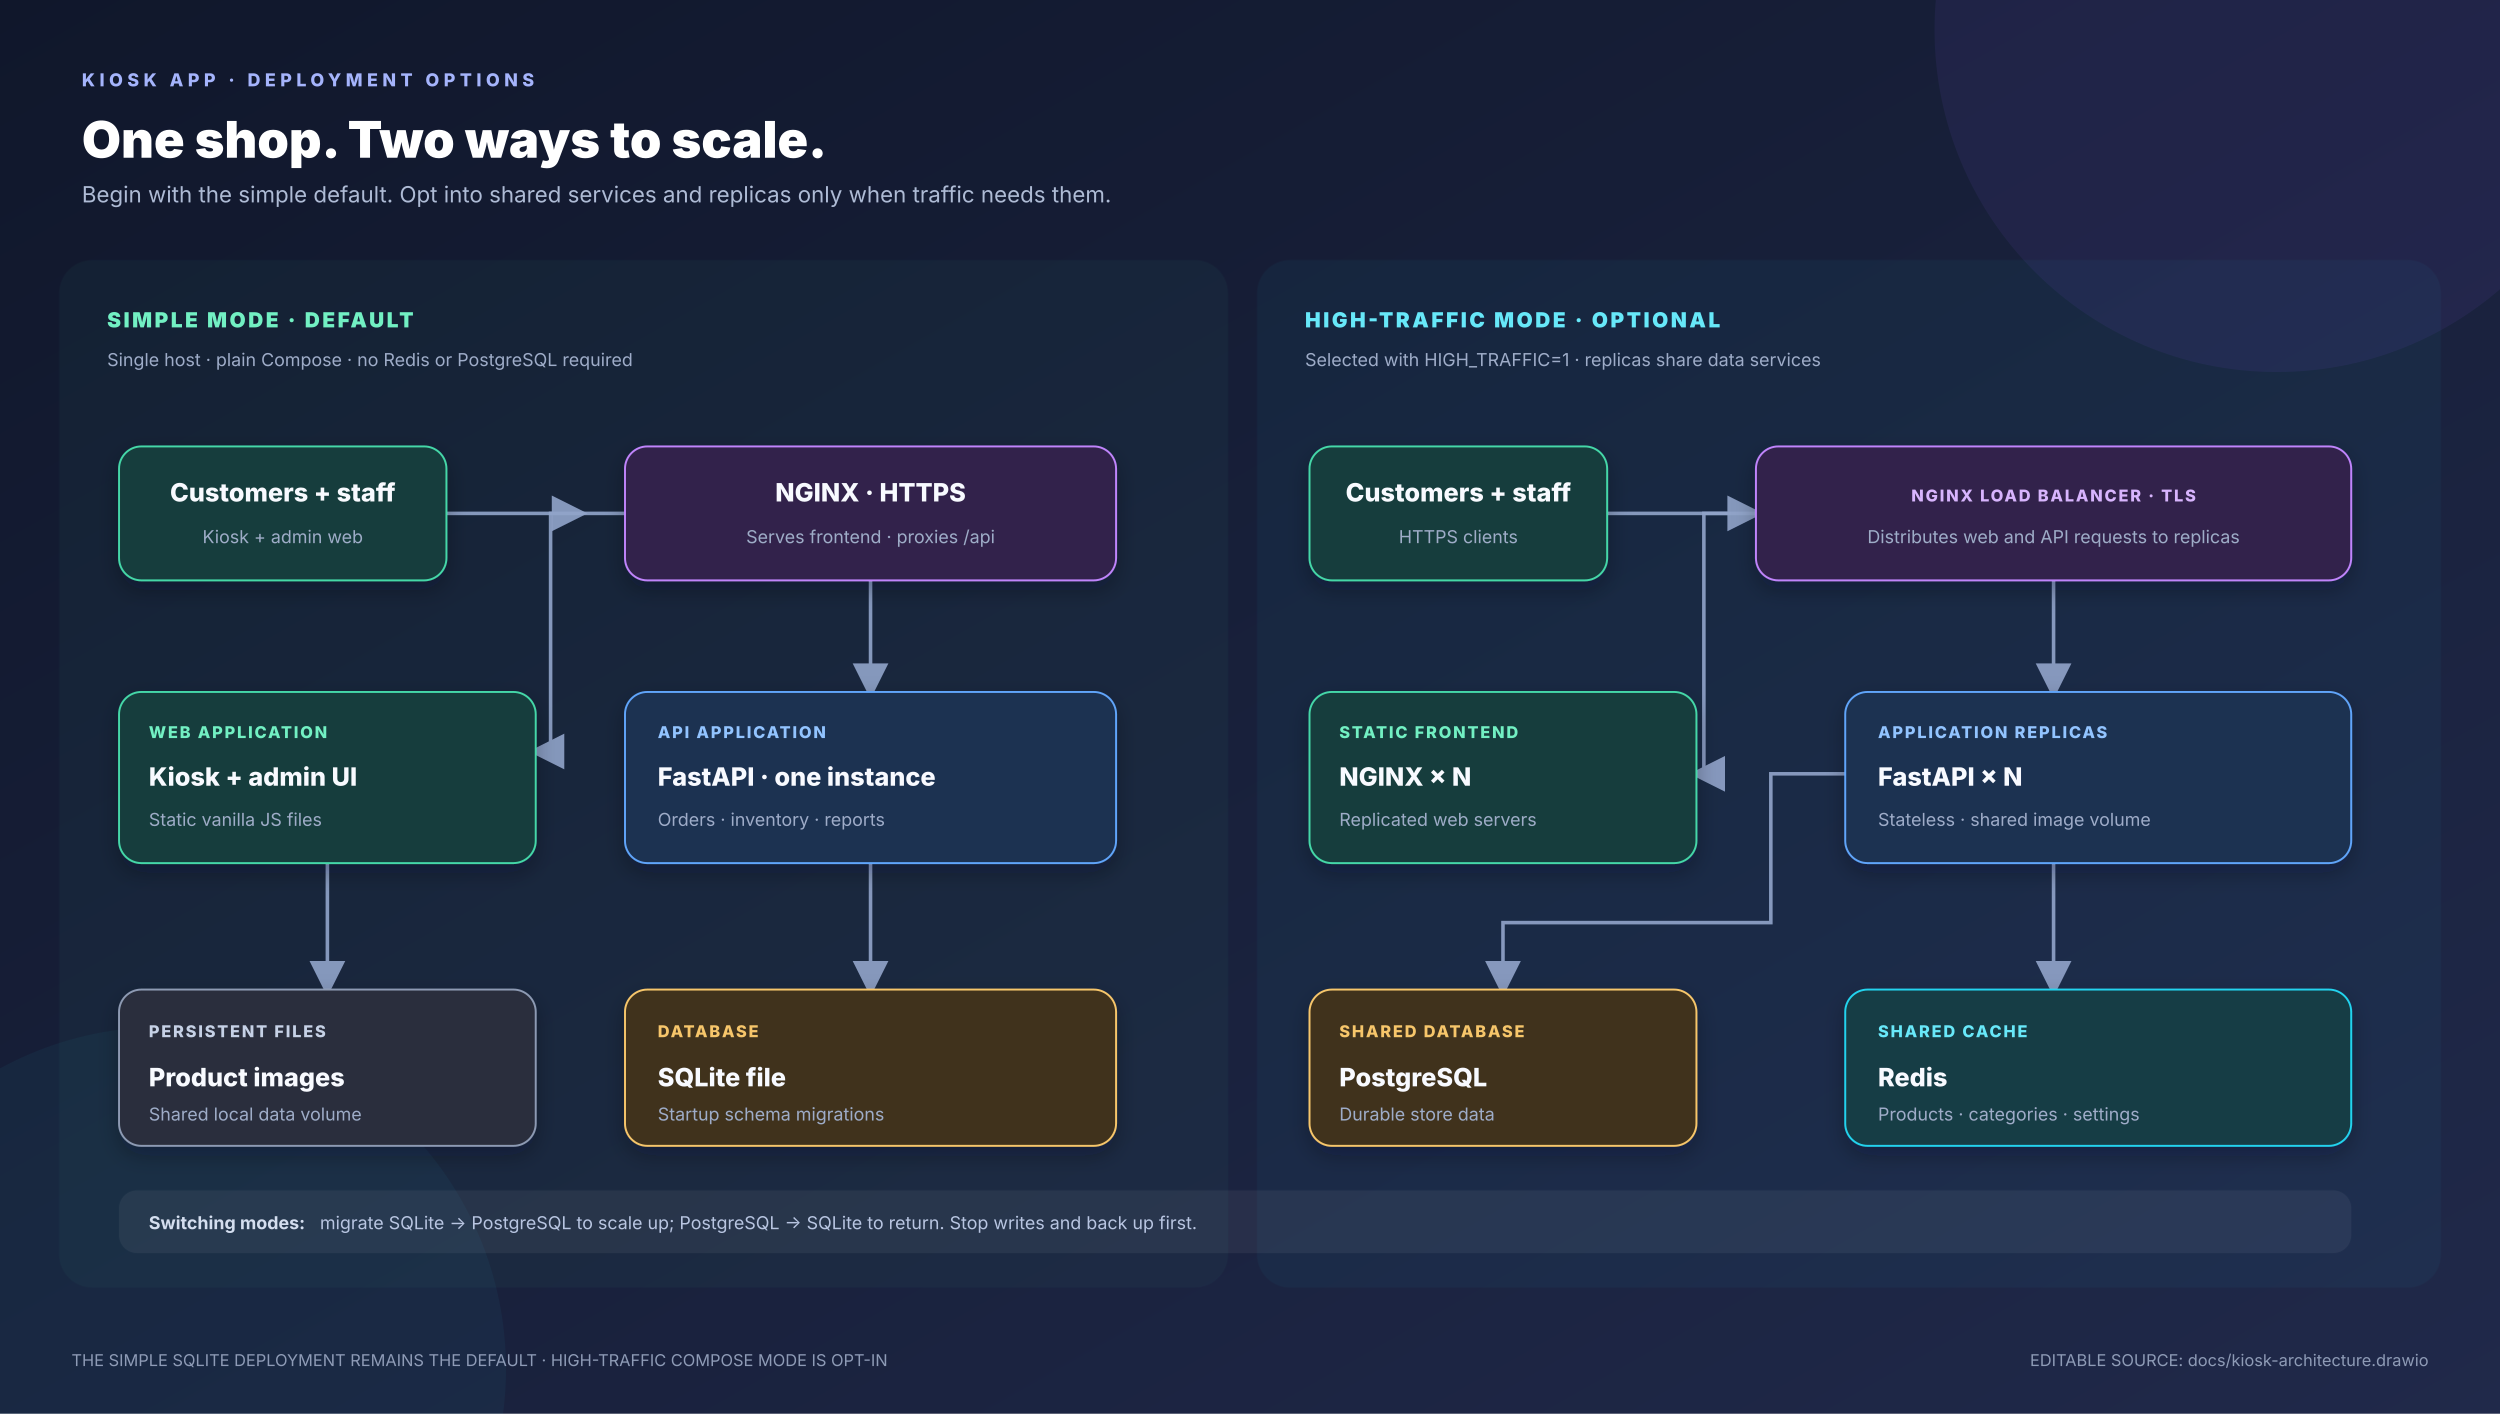
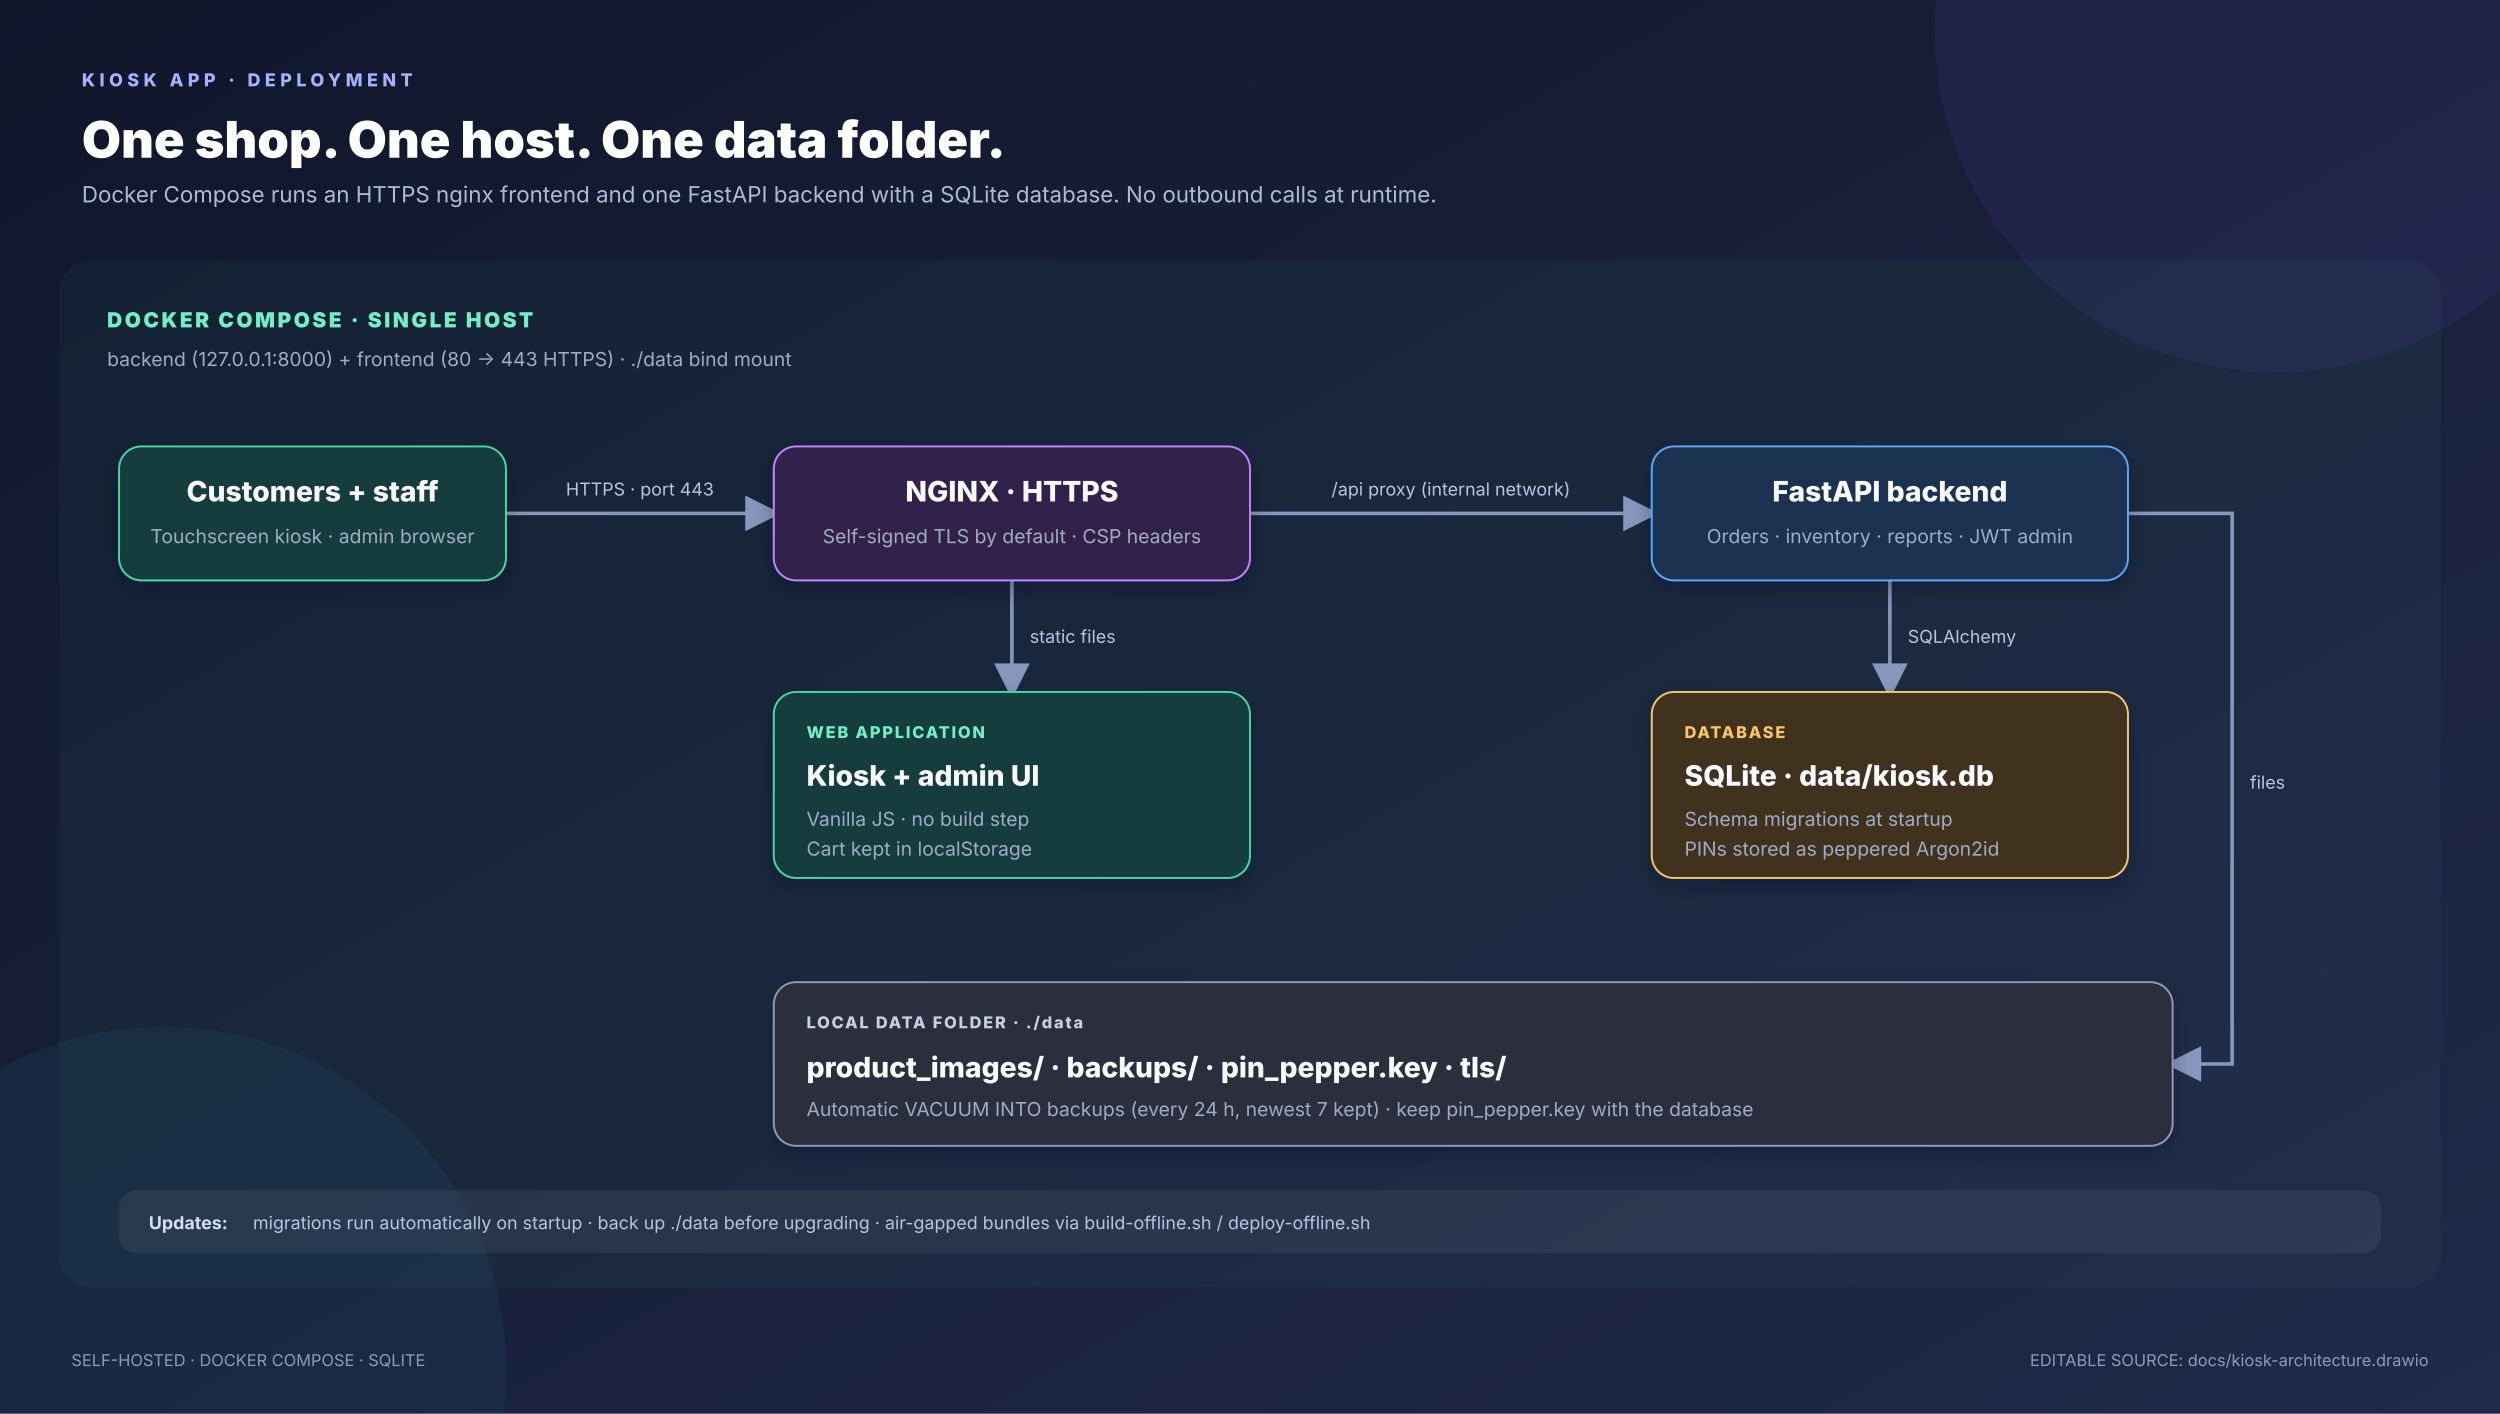
<svg xmlns="http://www.w3.org/2000/svg" viewBox="0 0 1680 950" role="img" aria-labelledby="title desc">
  <defs>
    <linearGradient id="bg" x1="0" y1="0" x2="1" y2="1">
      <stop offset="0" stop-color="#10172b" />
      <stop offset="1" stop-color="#20294a" />
    </linearGradient>
    <filter id="shadow" x="-20%" y="-20%" width="140%" height="150%">
      <feDropShadow dx="0" dy="6" stdDeviation="7" flood-color="#050916" flood-opacity=".28" />
    </filter>
    <marker id="arrow" markerWidth="10" markerHeight="10" refX="8" refY="5" orient="auto">
      <path d="M0 0L10 5L0 10z" fill="#91a4ca" />
    </marker>
    <style>
      text{font-family:Inter,ui-sans-serif,system-ui,-apple-system,"Segoe UI",sans-serif}
      .title{font-size:34px;font-weight:850;fill:#fff}
      .subtitle{font-size:15px;fill:#aebbd5}
      .panel-title{font-size:14px;font-weight:850;letter-spacing:1.7px}
-       .card-title{font-size:17px;font-weight:800;fill:#f8faff}
-       .body{font-size:13px;fill:#d4deef}
-       .small{font-size:12px;fill:#9eacc8}
+       .card-title{font-size:19px;font-weight:800;fill:#f8faff}
+       .label{font-size:11px;font-weight:800;letter-spacing:1.2px}
+       .small{font-size:13px;fill:#9eacc8}
      .wire{fill:none;stroke:#91a4ca;stroke-width:2.4;marker-end:url(#arrow);opacity:.9}
+       .wire-label{font-size:12px;fill:#b8c5e1}
      .card{filter:url(#shadow);stroke-width:1.3}
    </style>
  </defs>
  <rect width="1680" height="950" fill="url(#bg)" />
  <circle cx="1530" cy="20" r="230" fill="#8b5cf6" opacity=".08" />
  <circle cx="110" cy="920" r="230" fill="#22d3ee" opacity=".05" />
-   <text x="55" y="58" fill="#a5b4fc" font-size="12" font-weight="800" letter-spacing="3">KIOSK APP · DEPLOYMENT OPTIONS</text>
-   <text class="title" x="55" y="106">One shop. Two ways to scale.</text>
-   <text class="subtitle" x="55" y="136">Begin with the simple default. Opt into shared services and replicas only when traffic needs them.</text>
-   <rect x="40" y="175" width="785" height="690" rx="22" fill="#44d7a8" opacity=".045" stroke="#44d7a8" stroke-opacity=".4" />
-   <rect x="845" y="175" width="795" height="690" rx="22" fill="#22d3ee" opacity=".045" stroke="#22d3ee" stroke-opacity=".5" />
-   <text class="panel-title" x="72" y="220" fill="#72f0c3">SIMPLE MODE · DEFAULT</text>
-   <text class="small" x="72" y="246">Single host · plain Compose · no Redis or PostgreSQL required</text>
-   <text class="panel-title" x="877" y="220" fill="#67e8f9">HIGH-TRAFFIC MODE · OPTIONAL</text>
-   <text class="small" x="877" y="246">Selected with HIGH_TRAFFIC=1 · replicas share data services</text>
+   <text x="55" y="58" fill="#a5b4fc" font-size="12" font-weight="800" letter-spacing="3">KIOSK APP · DEPLOYMENT</text>
+   <text class="title" x="55" y="106">One shop. One host. One data folder.</text>
+   <text class="subtitle" x="55" y="136">Docker Compose runs an HTTPS nginx frontend and one FastAPI backend with a SQLite database. No outbound calls at runtime.</text>
+   <rect x="40" y="175" width="1600" height="690" rx="22" fill="#44d7a8" opacity=".045" stroke="#44d7a8" stroke-opacity=".4" />
+   <text class="panel-title" x="72" y="220" fill="#72f0c3">DOCKER COMPOSE · SINGLE HOST</text>
+   <text class="small" x="72" y="246">backend (127.0.0.1:8000) + frontend (80 → 443 HTTPS) · ./data bind mount</text>
  <g>
-     <path class="wire" d="M300 345H390" />
-     <path class="wire" d="M420 345H370V505H360" />
-     <path class="wire" d="M585 390V465" />
-     <path class="wire" d="M585 580V665" />
-     <path class="wire" d="M220 580V665" />
-     <path class="wire" d="M1080 345H1180" />
-     <path class="wire" d="M1180 345H1145V520H1140" />
-     <path class="wire" d="M1380 390V465" />
-     <path class="wire" d="M1380 580V665" />
-     <path class="wire" d="M1240 520H1190V620H1010V665" />
+     <path class="wire" d="M340 345H520" />
+     <text class="wire-label" x="430" y="333" text-anchor="middle">HTTPS · port 443</text>
+     <path class="wire" d="M680 390V465" />
+     <text class="wire-label" x="692" y="432">static files</text>
+     <path class="wire" d="M840 345H1110" />
+     <text class="wire-label" x="975" y="333" text-anchor="middle">/api proxy (internal network)</text>
+     <path class="wire" d="M1270 390V465" />
+     <text class="wire-label" x="1282" y="432">SQLAlchemy</text>
+     <path class="wire" d="M1430 345H1500V715H1460" />
+     <text class="wire-label" x="1512" y="530">files</text>
  </g>
  <g class="card">
-     <rect x="80" y="300" width="220" height="90" rx="15" fill="#173e3c" stroke="#44d7a8" />
-     <text class="card-title" x="190" y="337" text-anchor="middle">Customers + staff</text>
-     <text class="small" x="190" y="365" text-anchor="middle">Kiosk + admin web</text>
+     <rect x="80" y="300" width="260" height="90" rx="15" fill="#173e3c" stroke="#44d7a8" />
+     <text class="card-title" x="210" y="337" text-anchor="middle">Customers + staff</text>
+     <text class="small" x="210" y="365" text-anchor="middle">Touchscreen kiosk · admin browser</text>
  </g>
  <g class="card">
-     <rect x="420" y="300" width="330" height="90" rx="15" fill="#33244b" stroke="#c084fc" />
-     <text class="card-title" x="585" y="337" text-anchor="middle">NGINX · HTTPS</text>
-     <text class="small" x="585" y="365" text-anchor="middle">Serves frontend · proxies /api</text>
+     <rect x="520" y="300" width="320" height="90" rx="15" fill="#33244b" stroke="#c084fc" />
+     <text class="card-title" x="680" y="337" text-anchor="middle">NGINX · HTTPS</text>
+     <text class="small" x="680" y="365" text-anchor="middle">Self-signed TLS by default · CSP headers</text>
  </g>
  <g class="card">
-     <rect x="80" y="465" width="280" height="115" rx="15" fill="#173e3c" stroke="#44d7a8" />
-     <text x="100" y="496" fill="#72f0c3" font-size="11" font-weight="800" letter-spacing="1.2">WEB APPLICATION</text>
-     <text class="card-title" x="100" y="528">Kiosk + admin UI</text>
-     <text class="small" x="100" y="555">Static vanilla JS files</text>
+     <rect x="520" y="465" width="320" height="125" rx="15" fill="#173e3c" stroke="#44d7a8" />
+     <text class="label" x="542" y="496" fill="#72f0c3">WEB APPLICATION</text>
+     <text class="card-title" x="542" y="528">Kiosk + admin UI</text>
+     <text class="small" x="542" y="555">Vanilla JS · no build step</text>
+     <text class="small" x="542" y="575">Cart kept in localStorage</text>
  </g>
  <g class="card">
-     <rect x="420" y="465" width="330" height="115" rx="15" fill="#1c3151" stroke="#60a5fa" />
-     <text x="442" y="496" fill="#92c4ff" font-size="11" font-weight="800" letter-spacing="1.2">API APPLICATION</text>
-     <text class="card-title" x="442" y="528">FastAPI · one instance</text>
-     <text class="small" x="442" y="555">Orders · inventory · reports</text>
+     <rect x="1110" y="300" width="320" height="90" rx="15" fill="#1c3151" stroke="#60a5fa" />
+     <text class="card-title" x="1270" y="337" text-anchor="middle">FastAPI backend</text>
+     <text class="small" x="1270" y="365" text-anchor="middle">Orders · inventory · reports · JWT admin</text>
  </g>
  <g class="card">
-     <rect x="80" y="665" width="280" height="105" rx="15" fill="#292e3c" stroke="#8d9ab3" />
-     <text x="100" y="697" fill="#c6d1e6" font-size="11" font-weight="800" letter-spacing="1.2">PERSISTENT FILES</text>
-     <text class="card-title" x="100" y="730">Product images</text>
-     <text class="small" x="100" y="753">Shared local data volume</text>
+     <rect x="1110" y="465" width="320" height="125" rx="15" fill="#40331e" stroke="#f7c66b" />
+     <text class="label" x="1132" y="496" fill="#f7c66b">DATABASE</text>
+     <text class="card-title" x="1132" y="528">SQLite · data/kiosk.db</text>
+     <text class="small" x="1132" y="555">Schema migrations at startup</text>
+     <text class="small" x="1132" y="575">PINs stored as peppered Argon2id</text>
  </g>
  <g class="card">
-     <rect x="420" y="665" width="330" height="105" rx="15" fill="#40331e" stroke="#f7c66b" />
-     <text x="442" y="697" fill="#f7c66b" font-size="11" font-weight="800" letter-spacing="1.2">DATABASE</text>
-     <text class="card-title" x="442" y="730">SQLite file</text>
-     <text class="small" x="442" y="753">Startup schema migrations</text>
+     <rect x="520" y="660" width="940" height="110" rx="15" fill="#292e3c" stroke="#8d9ab3" />
+     <text class="label" x="542" y="691" fill="#c6d1e6">LOCAL DATA FOLDER · ./data</text>
+     <text class="card-title" x="542" y="724">product_images/ · backups/ · pin_pepper.key · tls/</text>
+     <text class="small" x="542" y="750">Automatic VACUUM INTO backups (every 24 h, newest 7 kept) · keep pin_pepper.key with the database</text>
  </g>
-   <g class="card">
-     <rect x="880" y="300" width="200" height="90" rx="15" fill="#173e3c" stroke="#44d7a8" />
-     <text class="card-title" x="980" y="337" text-anchor="middle">Customers + staff</text>
-     <text class="small" x="980" y="365" text-anchor="middle">HTTPS clients</text>
-   </g>
-   <g class="card">
-     <rect x="1180" y="300" width="400" height="90" rx="15" fill="#33244b" stroke="#c084fc" />
-     <text x="1380" y="337" fill="#d8b4fe" font-size="11" font-weight="800" letter-spacing="1.2" text-anchor="middle">NGINX LOAD BALANCER · TLS</text>
-     <text class="small" x="1380" y="365" text-anchor="middle">Distributes web and API requests to replicas</text>
-   </g>
-   <g class="card">
-     <rect x="880" y="465" width="260" height="115" rx="15" fill="#173e3c" stroke="#44d7a8" />
-     <text x="900" y="496" fill="#72f0c3" font-size="11" font-weight="800" letter-spacing="1.2">STATIC FRONTEND</text>
-     <text class="card-title" x="900" y="528">NGINX × N</text>
-     <text class="small" x="900" y="555">Replicated web servers</text>
-   </g>
-   <g class="card">
-     <rect x="1240" y="465" width="340" height="115" rx="15" fill="#1c3151" stroke="#60a5fa" />
-     <text x="1262" y="496" fill="#92c4ff" font-size="11" font-weight="800" letter-spacing="1.2">APPLICATION REPLICAS</text>
-     <text class="card-title" x="1262" y="528">FastAPI × N</text>
-     <text class="small" x="1262" y="555">Stateless · shared image volume</text>
-   </g>
-   <g class="card">
-     <rect x="880" y="665" width="260" height="105" rx="15" fill="#40331e" stroke="#f7c66b" />
-     <text x="900" y="697" fill="#f7c66b" font-size="11" font-weight="800" letter-spacing="1.2">SHARED DATABASE</text>
-     <text class="card-title" x="900" y="730">PostgreSQL</text>
-     <text class="small" x="900" y="753">Durable store data</text>
-   </g>
-   <g class="card">
-     <rect x="1240" y="665" width="340" height="105" rx="15" fill="#183c45" stroke="#22d3ee" />
-     <text x="1262" y="697" fill="#67e8f9" font-size="11" font-weight="800" letter-spacing="1.2">SHARED CACHE</text>
-     <text class="card-title" x="1262" y="730">Redis</text>
-     <text class="small" x="1262" y="753">Products · categories · settings</text>
-   </g>
-   <rect x="80" y="800" width="1500" height="42" rx="12" fill="#ffffff" opacity=".055" stroke="#ffffff" stroke-opacity=".15" />
-   <text x="100" y="826" fill="#d4deef" font-size="12" font-weight="750">Switching modes:</text>
-   <text x="215" y="826" fill="#b8c5e1" font-size="12">migrate SQLite → PostgreSQL to scale up; PostgreSQL → SQLite to return. Stop writes and back up first.</text>
-   <text x="48" y="918" fill="#8e9bb6" font-size="11">THE SIMPLE SQLITE DEPLOYMENT REMAINS THE DEFAULT · HIGH-TRAFFIC COMPOSE MODE IS OPT-IN</text>
+   <rect x="80" y="800" width="1520" height="42" rx="12" fill="#ffffff" opacity=".055" stroke="#ffffff" stroke-opacity=".15" />
+   <text x="100" y="826" fill="#d4deef" font-size="12" font-weight="750">Updates:</text>
+   <text x="170" y="826" fill="#b8c5e1" font-size="12">migrations run automatically on startup · back up ./data before upgrading · air-gapped bundles via build-offline.sh / deploy-offline.sh</text>
+   <text x="48" y="918" fill="#8e9bb6" font-size="11">SELF-HOSTED · DOCKER COMPOSE · SQLITE</text>
  <text x="1632" y="918" fill="#8e9bb6" font-size="11" text-anchor="end">EDITABLE SOURCE: docs/kiosk-architecture.drawio</text>
</svg>
